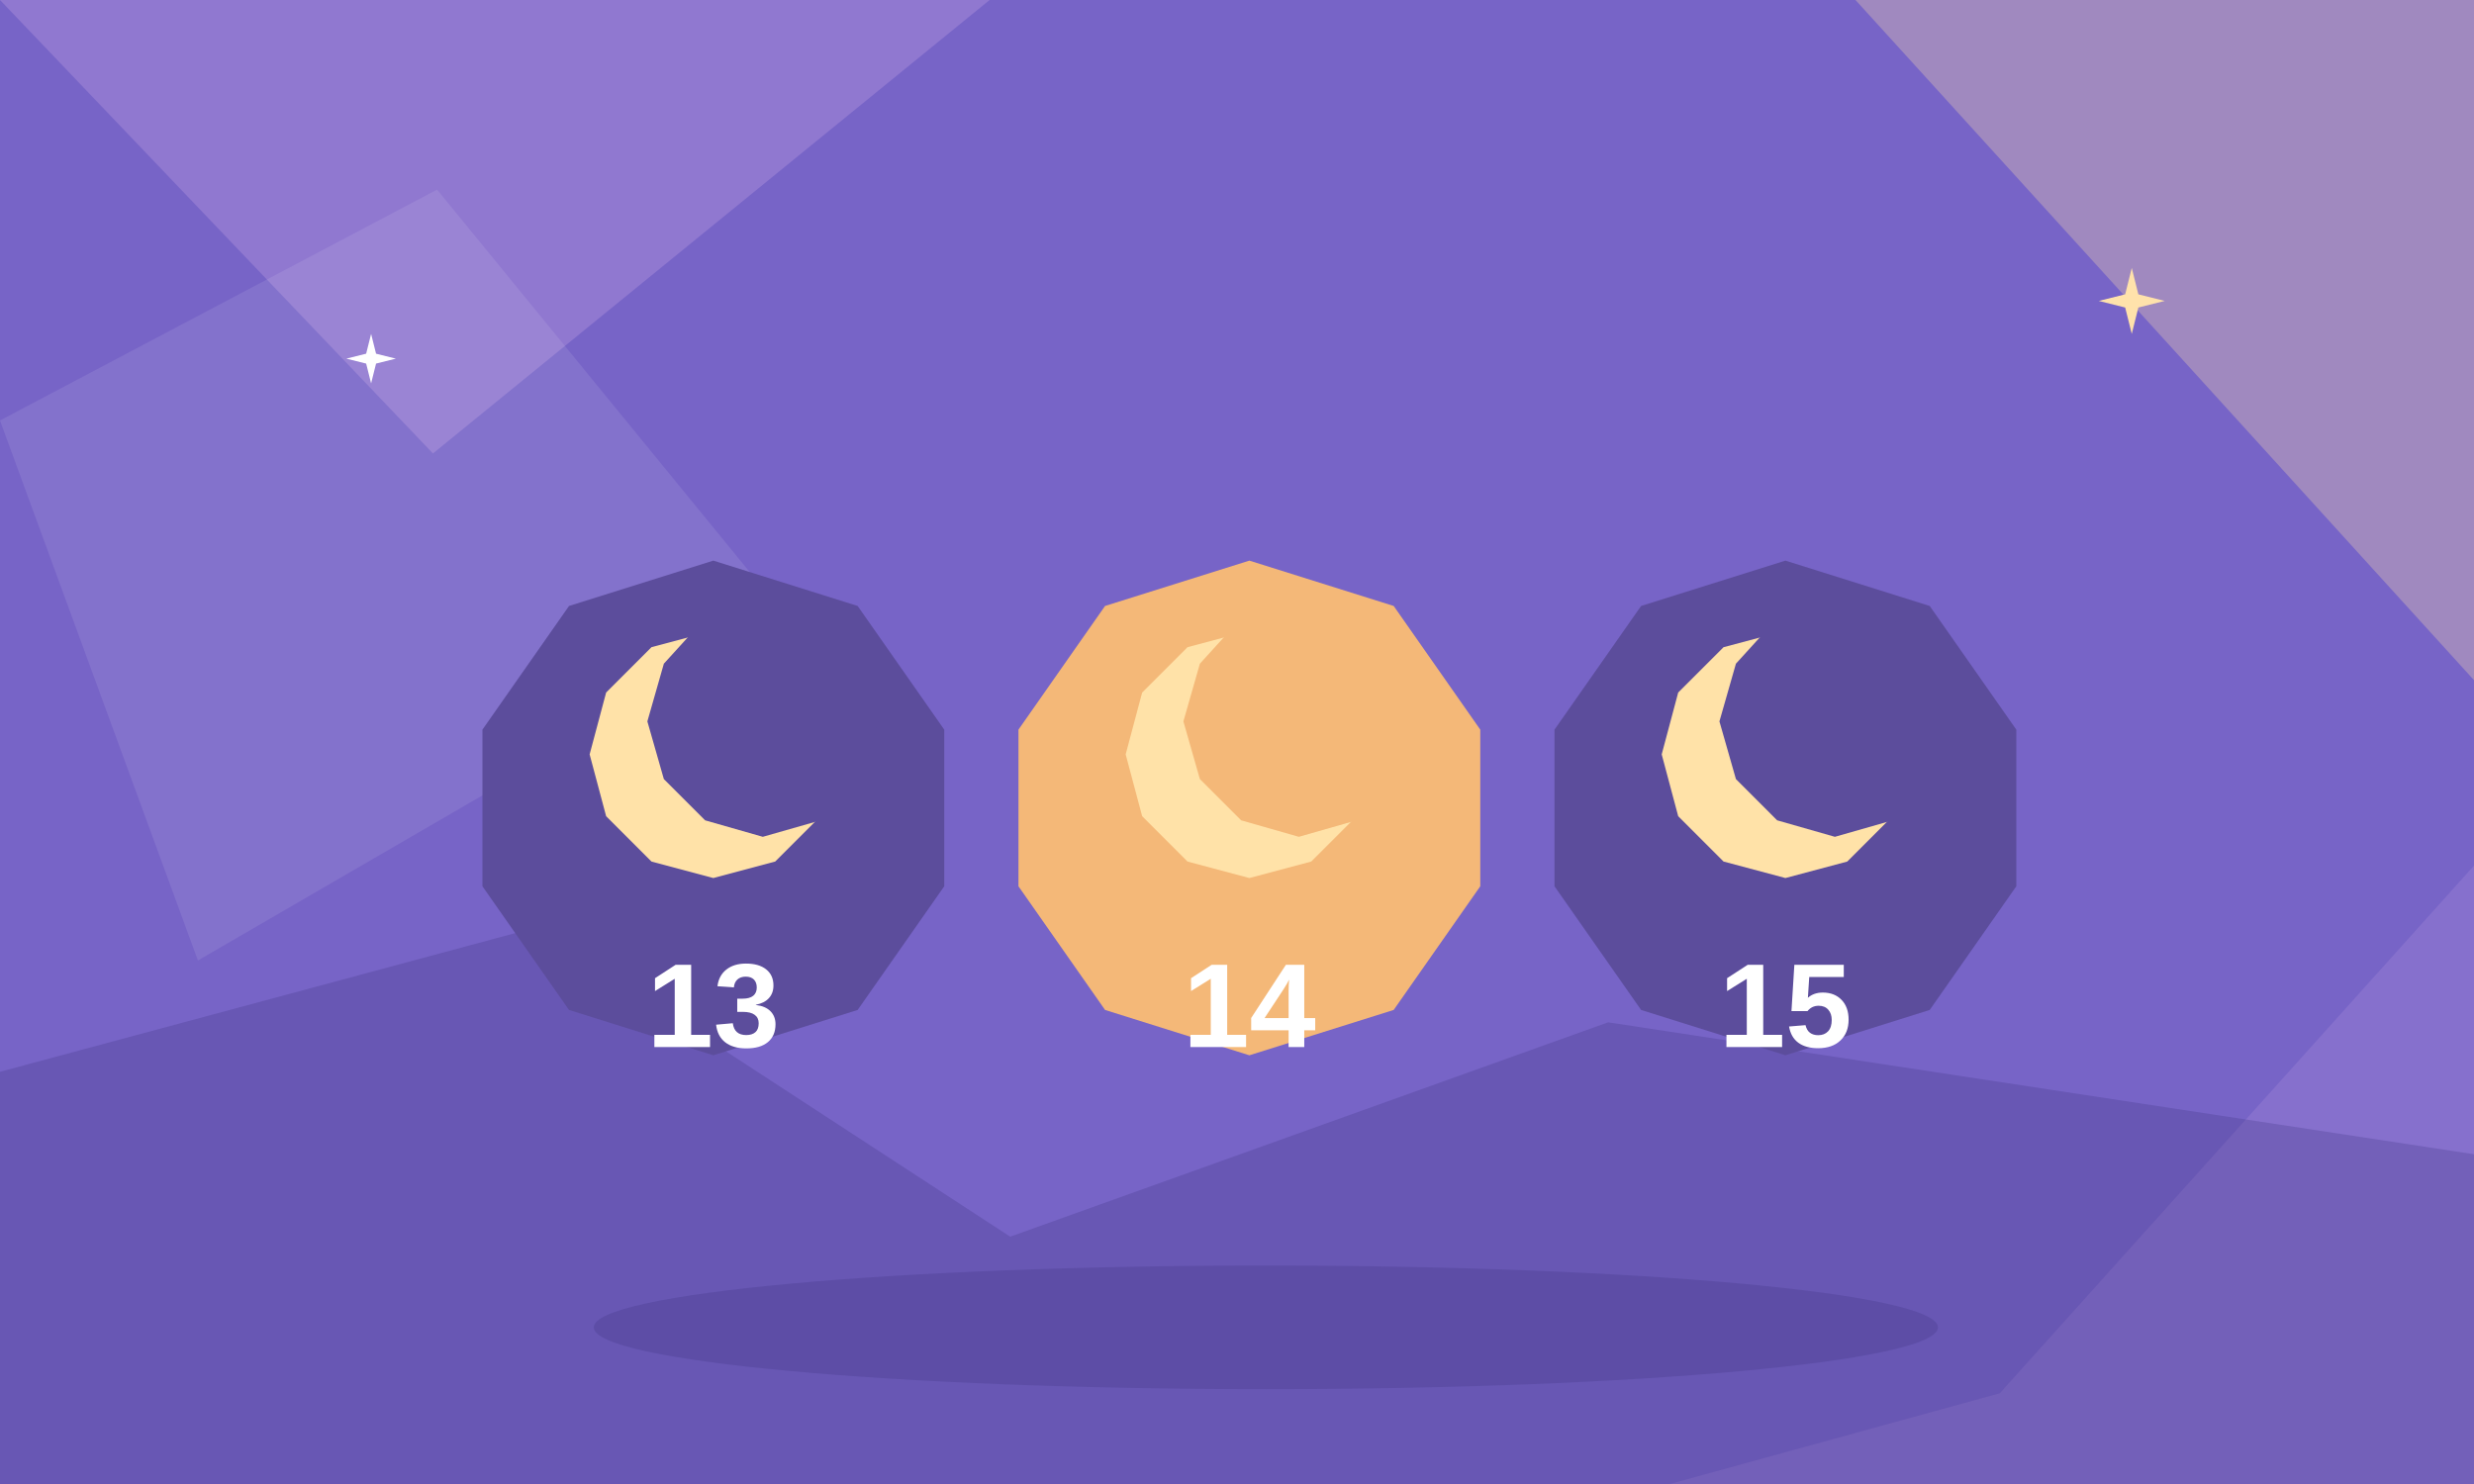
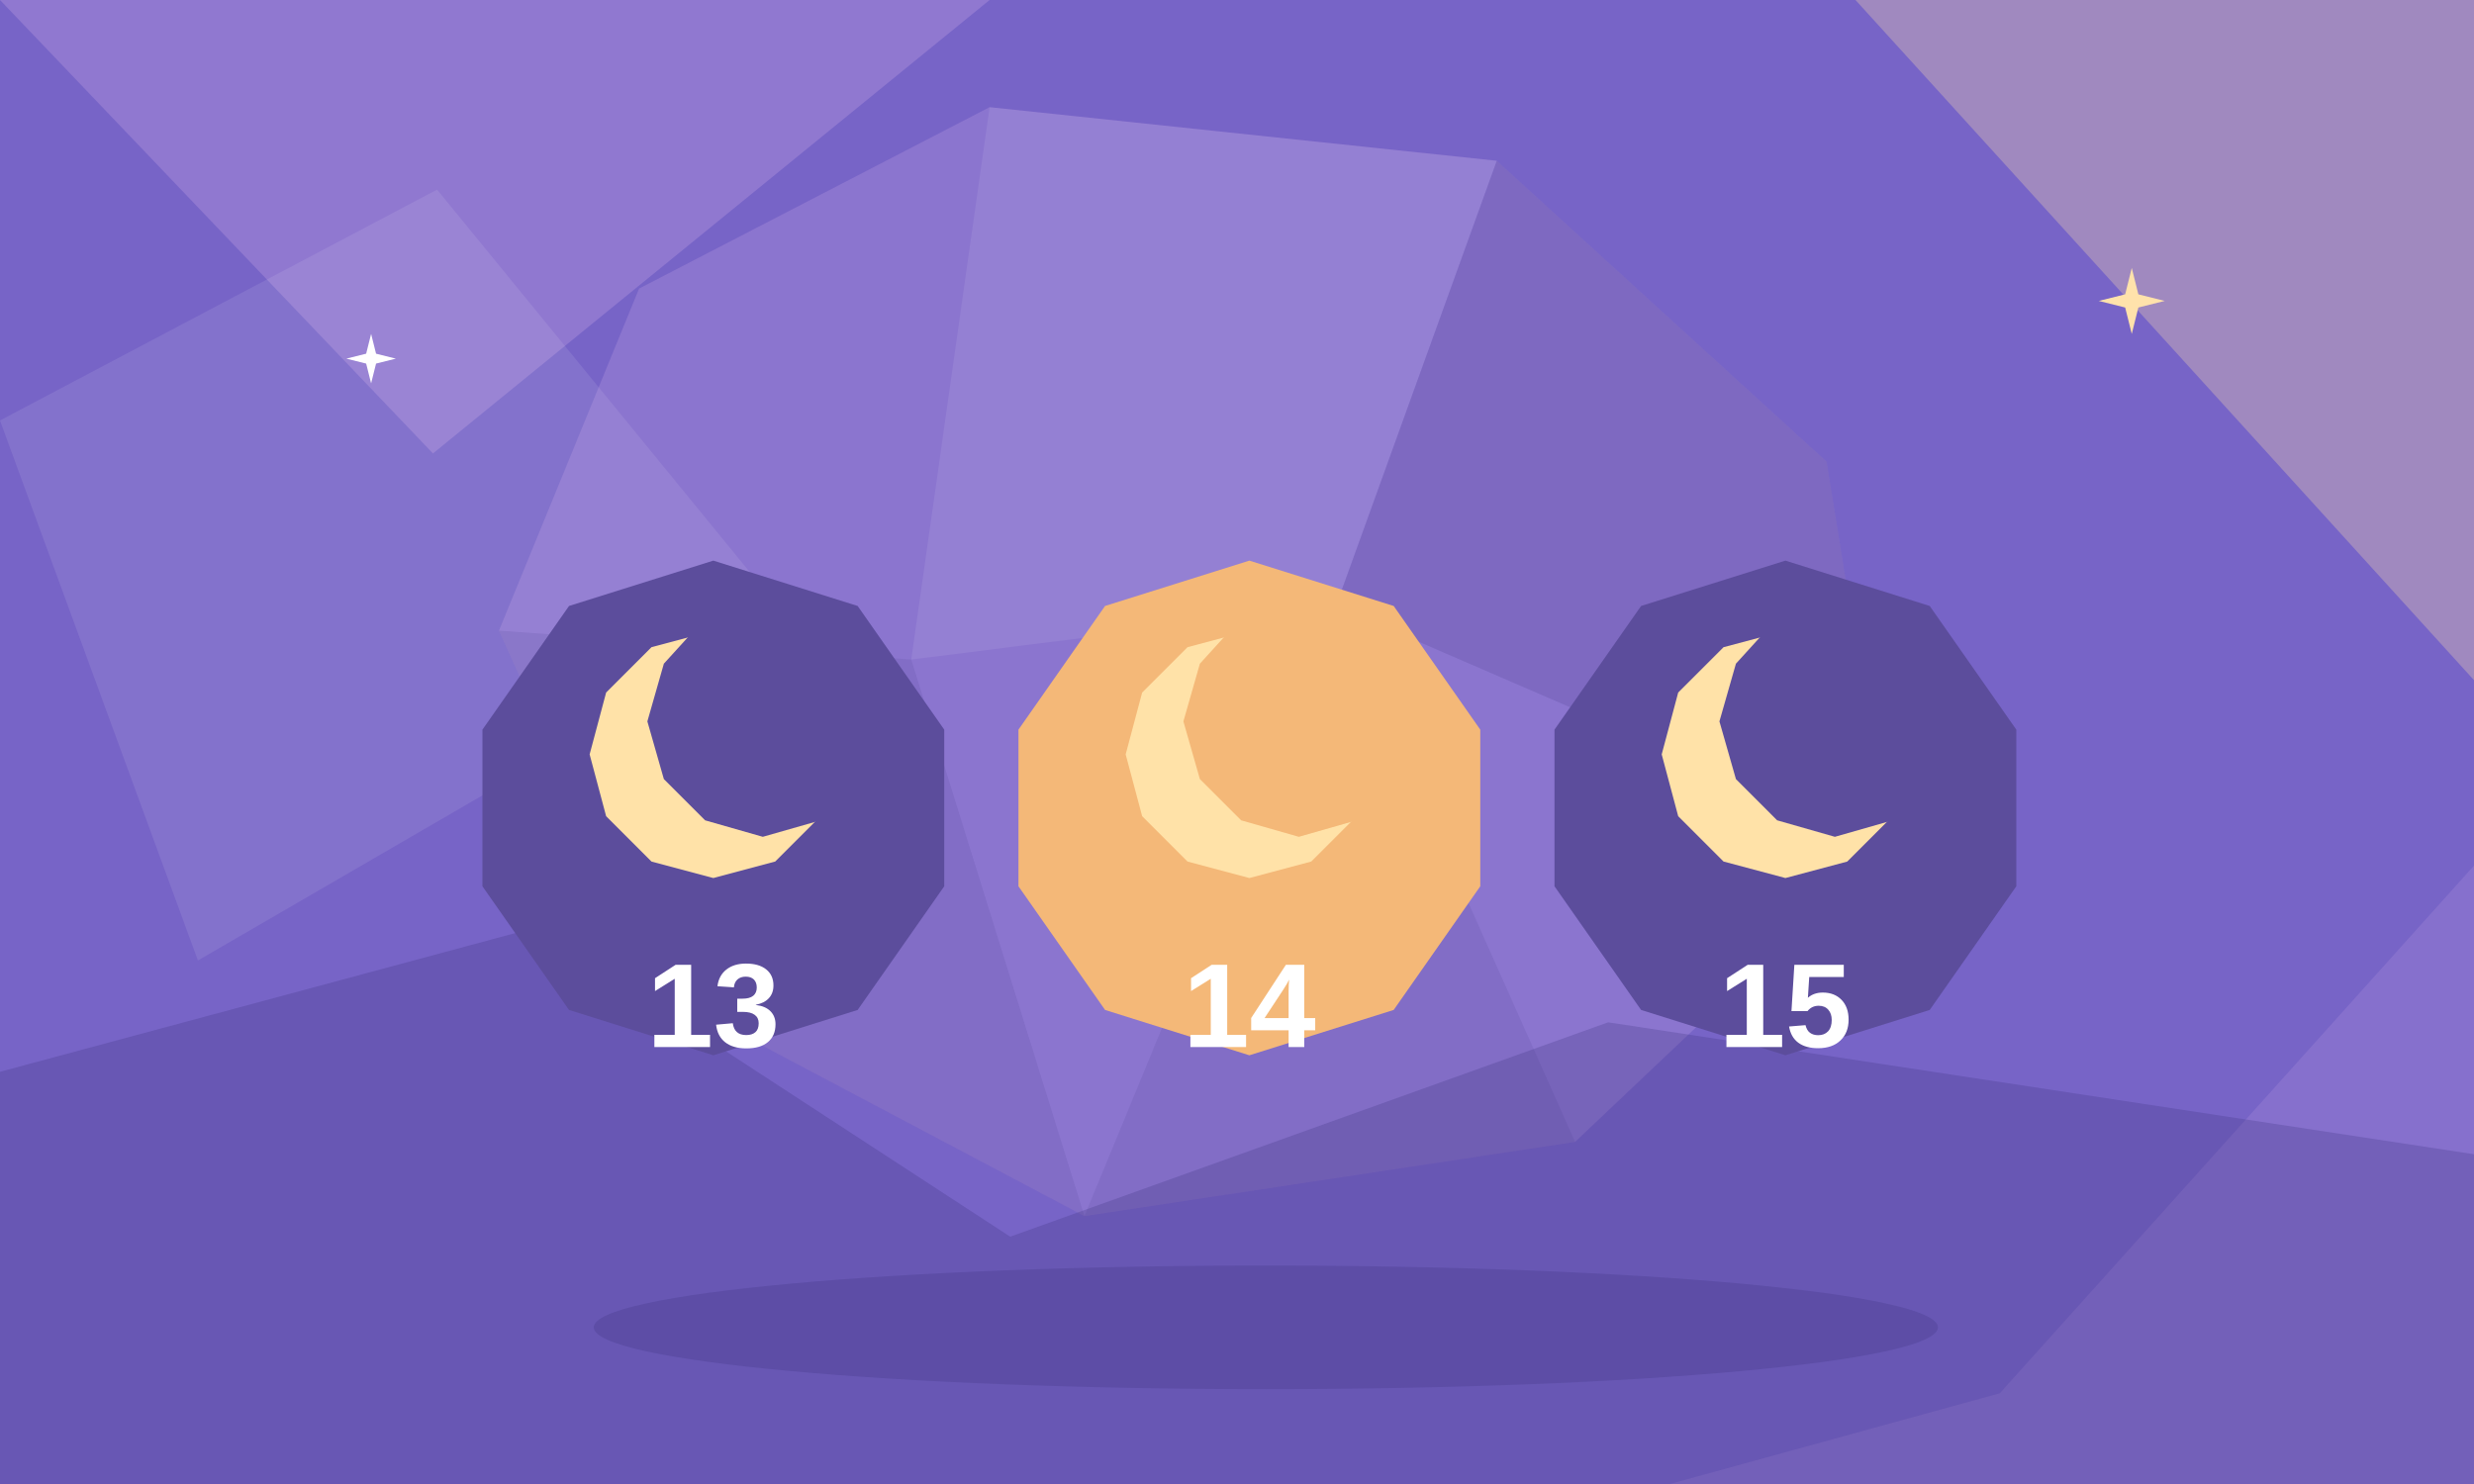
<svg xmlns="http://www.w3.org/2000/svg" width="600" height="360" viewBox="0 0 600 360" role="img" aria-labelledby="title desc">
  <rect width="600" height="360" fill="#7764C7" />
  <polygon points="0,0 240,0 105,110" fill="#DAB5EB" opacity=".25" />
  <polygon points="600,0 450,0 600,165" fill="#FFE2AB" opacity=".3" />
  <polygon points="0,102 106,46 191,150 48,233" fill="#fff" opacity=".09" />
  <polygon points="485,338 600,210 600,360 405,360" fill="#DAB5EB" opacity=".16" />
-   <polygon points="NaN,NaN NaN,NaN NaN,NaN NaN,NaN NaN,NaN NaN,NaN NaN,NaN NaN,NaN NaN,NaN NaN,NaN NaN,NaN" fill="#DAB5EB" />
+   <polygon points="155,70 240,26 363,39 443,112 458,205 382,277 263,295 161,241 121,153" fill="#DAB5EB" opacity=".21" />
+   <polygon points="240,26 363,39 324,147 221,160" fill="#FFFFFF" opacity=".08" />
+   <polygon points="121,153 221,160 263,295 161,241" fill="#3A307D" opacity=".12" />
  <g opacity=".17">
-     <polygon points="NaN,NaN NaN,NaN NaN,NaN NaN,NaN NaN,NaN NaN,NaN NaN,NaN NaN,NaN NaN,NaN NaN,NaN NaN,NaN" fill="#3A307D" />
+     <polygon points="363,39 443,112 458,205 324,147" fill="#3A307D" />
+     <polygon points="263,295 324,147 382,277" fill="#3A307D" opacity=".65" />
  </g>
  <polygon points="0,260 130,225 245,300 390,248 600,280 600,360 0,360" fill="#3A307D" opacity=".25" />
  <ellipse cx="307" cy="322" rx="163" ry="15" fill="#3A307D" opacity=".25" />
  <polygon points="173,136 208,147 229,177 229,215 208,245 173,256 138,245 117,215 117,177 138,147" fill="#5C4D9C" />
  <polygon points="173,153 188,157 199,168 203,183 199,198 188,209 173,213 158,209 147,198 143,183 147,168 158,157" fill="#FFE2A8" />
  <polygon points="185,147 199,150 209,161 213,175 209,189 199,199 185,203 171,199 161,189 157,175 161,161 171,150" fill="#5C4D9C" />
  <text x="173" y="254" text-anchor="middle" font-size="29" font-family="Arial,Helvetica,sans-serif" font-weight="900" fill="#fff">13</text>
  <polygon points="303,136 338,147 359,177 359,215 338,245 303,256 268,245 247,215 247,177 268,147" fill="#F4B878" />
  <polygon points="303,153 318,157 329,168 333,183 329,198 318,209 303,213 288,209 277,198 273,183 277,168 288,157" fill="#FFE2A8" />
  <polygon points="315,147 329,150 339,161 343,175 339,189 329,199 315,203 301,199 291,189 287,175 291,161 301,150" fill="#F4B878" />
  <text x="303" y="254" text-anchor="middle" font-size="29" font-family="Arial,Helvetica,sans-serif" font-weight="900" fill="#fff">14</text>
  <polygon points="433,136 468,147 489,177 489,215 468,245 433,256 398,245 377,215 377,177 398,147" fill="#5C4D9C" />
  <polygon points="433,153 448,157 459,168 463,183 459,198 448,209 433,213 418,209 407,198 403,183 407,168 418,157" fill="#FFE2A8" />
  <polygon points="445,147 459,150 469,161 473,175 469,189 459,199 445,203 431,199 421,189 417,175 421,161 431,150" fill="#5C4D9C" />
  <text x="433" y="254" text-anchor="middle" font-size="29" font-family="Arial,Helvetica,sans-serif" font-weight="900" fill="#fff">15</text>
  <polygon points="517,65 518.6,71.4 525,73 518.6,74.6 517,81 515.4,74.6 509,73 515.4,71.4" fill="#FFE2AB" />
  <polygon points="90,81 91.2,85.8 96,87 91.2,88.2 90,93 88.8,88.2 84,87 88.8,85.8" fill="#fff" />
</svg>
